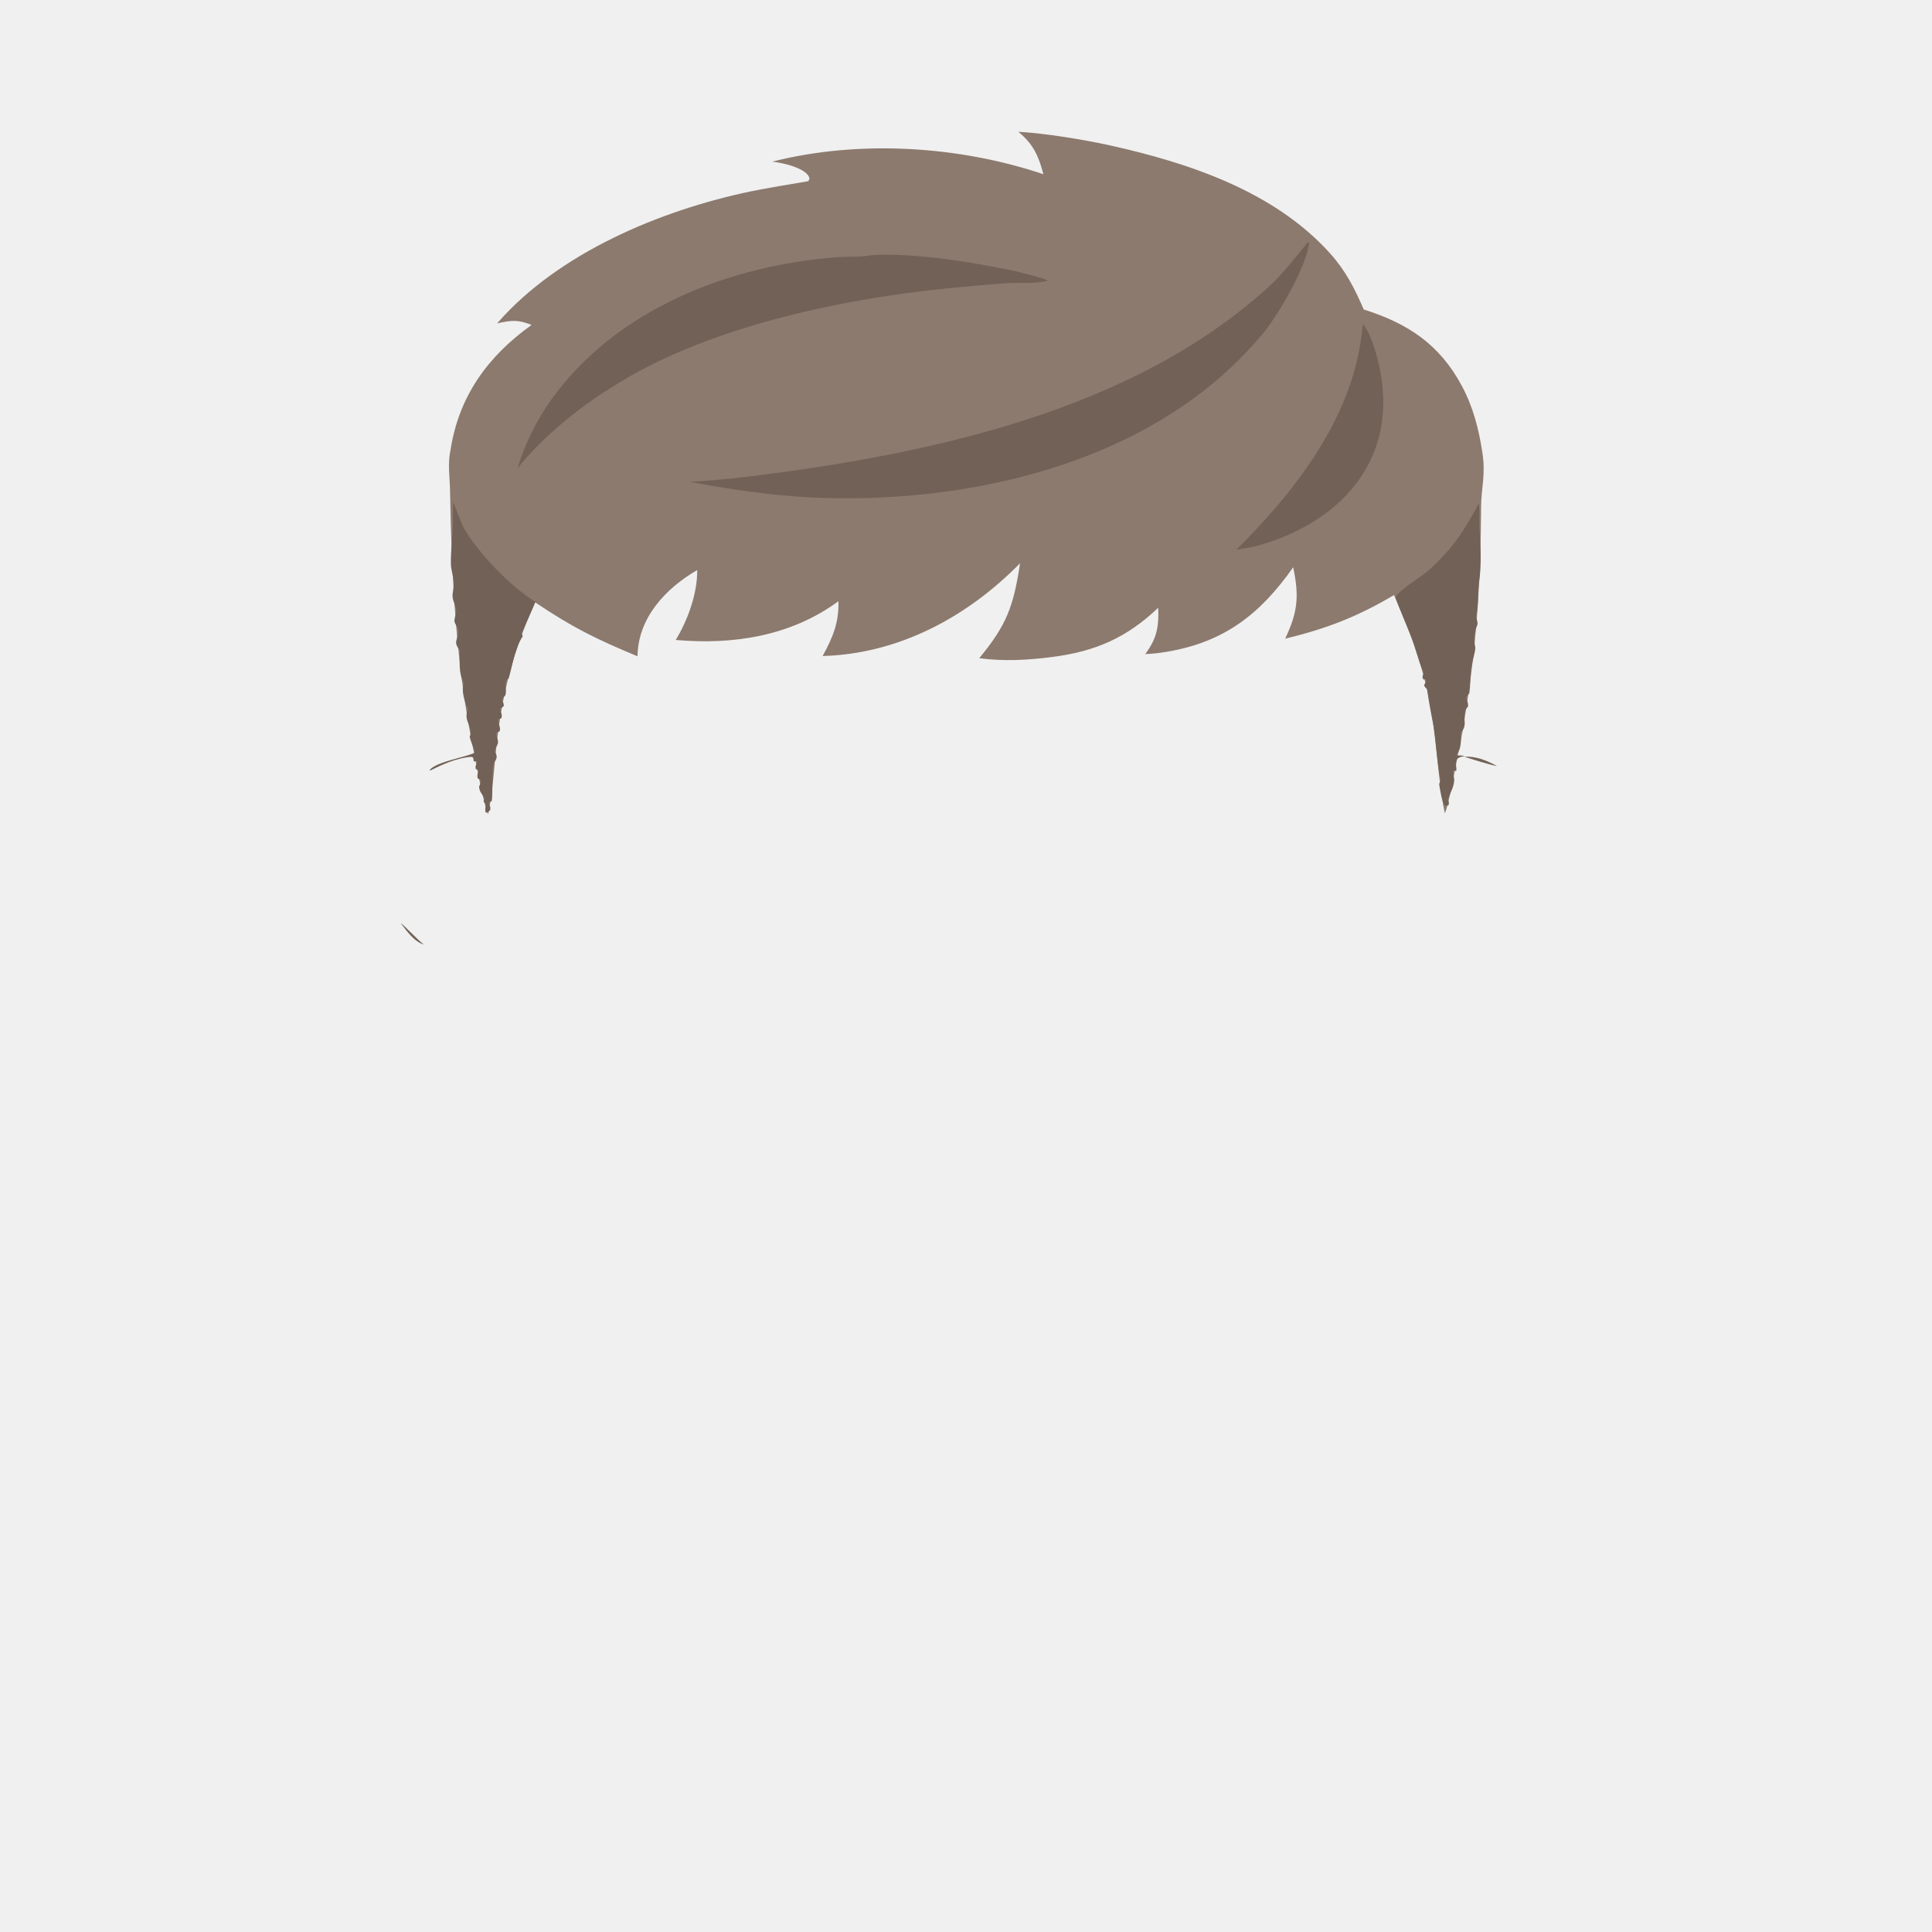
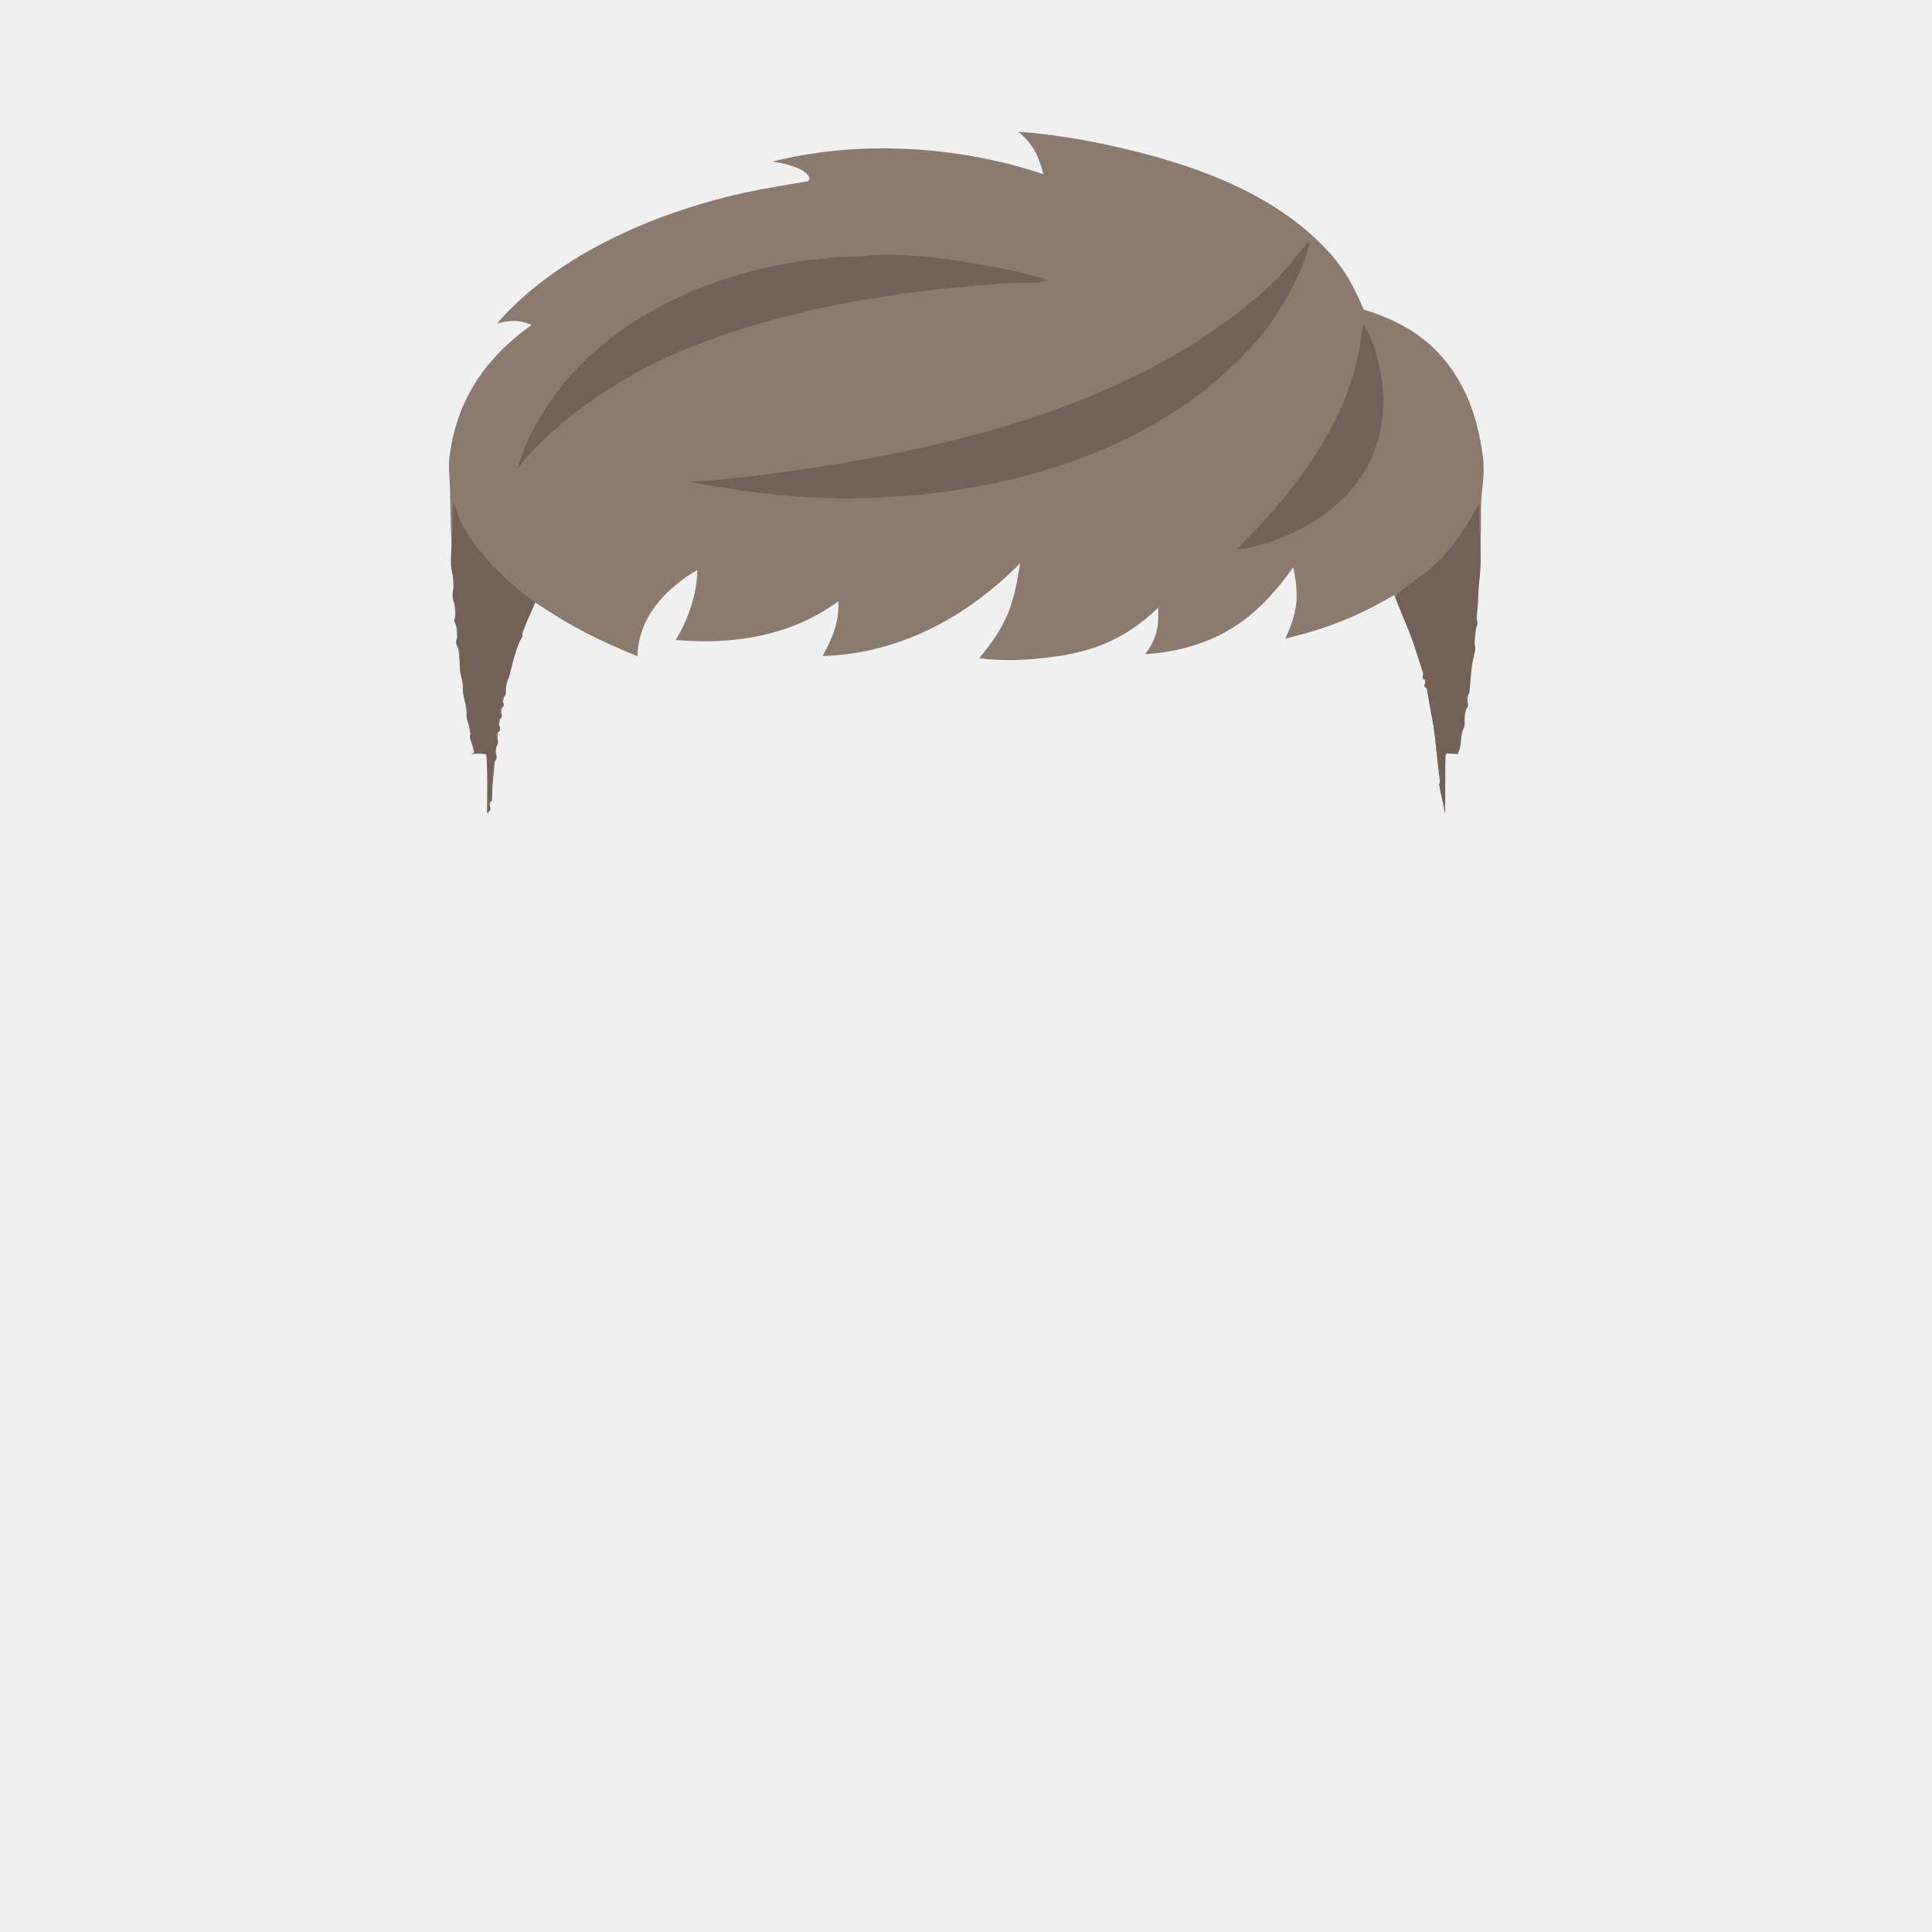
<svg xmlns="http://www.w3.org/2000/svg" version="1.1" viewBox="0 0 2048 2048" width="1024" height="1024">
-   <path transform="translate(0,0)" fill="rgb(140,122,110)" d="M 1079.48 139.678 C 1108.04 141.354 1148.75 147.924 1176.86 154.167 C 1260.59 172.759 1350.99 202.944 1409.96 268.617 C 1426.45 286.978 1435.98 305.73 1445.59 328.049 C 1492.1 342.717 1526 364.807 1549.74 409.301 C 1561.64 431.613 1567.51 454.628 1571.33 479.453 C 1575.12 503.99 1570.11 516.335 1570.01 538.16 C 1569.69 606.922 1565.98 675.394 1555.36 743.42 C 1552.61 761.037 1549.65 782.637 1545.48 799.823 C 1543.82 809.003 1535.04 856.844 1531.53 861.982 C 1526.8 840.904 1523.75 803.577 1520.92 780.449 C 1513.5 719.866 1501.38 685.587 1477.72 630.795 C 1438.76 653.836 1406.64 666.236 1362.34 677.054 C 1375.46 649.243 1377.46 632.413 1370.82 601.374 C 1335.97 650.768 1298.16 680.611 1236.8 690.915 C 1229.27 692.236 1221.65 693.051 1214.01 693.355 C 1226.36 676.656 1228.48 664.816 1227.76 644.277 C 1194.35 675.987 1161.37 690.525 1115.42 696.432 C 1089.44 699.773 1064.22 701.172 1038.02 697.733 C 1067.27 662.357 1074.42 642.617 1081.3 597.061 C 1025.54 653.913 952.911 693.191 872.024 695.406 C 882.688 675.762 889.405 660.372 888.76 637.333 C 838.402 674.272 777.346 683.796 716.266 678.379 C 728.932 657.873 739.446 628.721 739.036 604.311 C 705.482 623.793 676.292 654.976 675.786 695.692 C 631.029 677.072 606.996 665.138 567.254 638.495 C 543.852 691.266 532.736 732.89 526.289 790.377 C 524.037 810.455 521.907 844.693 517.393 863.06 C 513.482 855.979 504.565 809.601 502.68 799.191 C 483.317 705.983 478.818 614.492 477.054 519.989 C 476.78 505.321 474.389 491.59 477.609 476.718 C 486.564 419.522 517.358 377.449 563.513 344.441 C 548.658 338.591 542.504 339.449 526.975 342.774 C 592.099 267.957 700.219 222.868 795.686 202.899 C 808.273 200.266 841.981 194.444 856.928 192.039 C 857.326 191.124 857.725 190.208 858.123 189.293 C 856.001 178.126 828.306 172.334 818.617 171.347 C 910.587 148.024 1016.36 154.517 1106.04 184.684 C 1101.04 165.515 1095.38 152.769 1079.48 139.678 z" />
-   <path transform="translate(0,0)" fill="rgb(114,97,86)" d="M 1386.44 256.639 L 1387.63 258.104 C 1384.75 282.865 1355.11 333.508 1339.74 352.266 C 1229.32 486.953 1038.27 533.17 870.93 527.801 C 830.984 526.519 792.105 521.321 752.744 514.658 C 745.459 513.299 738.141 512.101 730.886 510.608 C 746.167 510.39 778.977 506.974 795.675 504.908 C 985.779 481.394 1203.87 435.245 1348.18 300.898 C 1359.81 290.07 1376.28 269.185 1386.44 256.639 z" />
-   <path transform="translate(0,0)" fill="rgb(114,97,86)" d="M 924.703 270.333 C 970.819 268.14 1027.47 277.444 1072.79 286.692 C 1077.8 287.716 1109.43 295.409 1110.74 297.55 C 1093.63 301.351 1084.66 299.147 1068.91 300.144 C 1047.06 301.528 1023.7 303.745 1001.91 305.929 C 889.526 317.195 746.096 347.772 649.553 409.939 C 613.99 431.552 574.608 463.646 548.557 496.437 C 556.419 470.643 568.358 446.272 583.921 424.25 C 652.825 327.683 773.462 280.94 888.252 272.601 C 899.906 271.754 911.613 272.674 923.192 270.614 L 924.703 270.333 z" />
-   <path transform="translate(0,0)" fill="rgb(114,97,86)" d="M 1567.51 533.723 C 1568.8 539.932 1567.78 553.082 1568.22 559.972 C 1569.5 580.109 1570.71 598.011 1567.77 618.085 C 1566.23 628.587 1567.55 641.117 1564.78 651.953 C 1564.22 654.145 1566.96 659.466 1566.1 662.168 C 1562.25 672.148 1561.69 675.51 1563.86 685.997 C 1564.35 690.785 1559.35 705.044 1559.03 711.019 C 1558.62 718.798 1558.57 727.414 1557.54 734.904 C 1555.98 736.685 1555.25 737.569 1553.91 739.513 C 1555.24 743.012 1556.61 745.438 1556.11 749.076 C 1547.34 757.768 1557.77 767.609 1548.46 776.638 C 1547.66 777.413 1550.62 790.953 1545.13 798.064 L 1543.96 799.559 L 1544.44 800.874 C 1548.48 800.766 1549.09 800.645 1552.92 801.632 C 1538.11 802.733 1545.27 812.725 1543.56 817.308 L 1540.74 816.506 C 1539.99 818.599 1539.86 820.036 1540.79 822.478 C 1543.48 829.479 1538.12 839.277 1535.23 845.732 C 1533.83 848.875 1536.9 848.528 1535.52 853.528 C 1532.22 854.387 1533.73 854.607 1530.83 852.913 C 1528.53 849.347 1526.11 835.671 1525.57 831.075 C 1526.12 829.532 1526.68 827.994 1527.25 826.462 C 1524.33 819.943 1521.65 778.599 1519.43 768.143 C 1517.31 758.157 1514.01 741.16 1512.98 730.819 C 1509.14 726.69 1508.74 727.19 1511.7 722.562 C 1510.42 716.189 1509.95 722.667 1508.44 719.455 C 1506.58 715.479 1510.45 715.882 1508.26 710.948 C 1503.28 699.723 1500.71 687.032 1496.08 675.236 C 1490.72 661.57 1484.24 647.509 1479.5 633.91 C 1477.78 628.956 1508.23 610.125 1513.81 605.114 C 1539.06 582.468 1552.26 562.84 1567.51 533.723 z" />
-   <path transform="translate(0,0)" fill="rgb(114,97,86)" d="M 480.238 532.641 C 481.583 533.902 488.761 554.911 492.118 560.545 C 508.291 587.686 540.901 621.5 567.529 638.022 C 562.849 649.404 557.886 660.048 552.699 671.199 C 553.849 673.291 553.385 672.186 554.075 674.519 C 545.454 687.656 543.641 703.858 539.266 719.037 C 532.825 722.586 537.956 730.995 535.676 736.887 C 534.95 738.763 533.016 738.114 531.932 742.431 C 533.547 745.06 534.17 745.429 533.998 748.475 C 532.397 749.979 532.213 750.097 530.341 751.042 C 529.925 756.521 532.859 754.74 531.609 761.228 L 528.73 762.445 C 526.609 766.966 531.474 769.592 529.585 775.234 L 526.634 776.551 L 525.944 778.941 C 526.462 780.412 526.94 781.897 527.379 783.394 C 528.277 786.515 528.191 787.946 526.626 790.735 C 526.5 790.958 525.462 792.707 525.342 792.979 C 524.325 795.292 524.138 795.781 525.184 797.947 C 525.55 798.706 526.017 799.338 526.204 800.183 C 526.965 803.628 525.969 805.38 523.802 808.013 C 521.132 811.257 522.574 842.692 521.274 849.12 L 518.624 850.395 C 516.553 854.159 520.624 852.338 519.664 858.682 C 516.99 860.942 517.354 861.483 514.775 861.343 C 513.965 857.83 514.647 856.176 515.174 852.438 L 513.187 850.332 L 512.56 849.468 L 513.868 846.088 C 510.783 841.704 508.102 838.959 507.844 833.792 C 509.085 830.985 509.729 830.078 509.7 826.968 L 506.389 825.144 C 505.513 822.191 506.255 820.792 507.085 817.778 L 507.422 816.59 L 504.401 815.239 C 503.686 811.646 504.275 812.041 505.779 807.96 L 505.061 806.531 C 502.983 807.428 503.944 807.448 502.208 806.933 L 501.594 803.187 L 500.081 802.28 C 485.095 803.063 469.054 810.254 455.871 816.929 L 455.67 815.909 C 463.91 806.892 494.281 802.737 503.21 797.847 C 502.776 793.388 499.017 786.596 497.891 780.871 C 503.033 770.803 490.291 764.832 496.002 752.031 C 493.061 744.488 488.288 732.042 491.847 724.596 C 485.79 712.902 487.458 702.768 487.508 689.566 C 480.267 680.077 484.838 680.094 485.894 669.078 C 486.124 666.678 481.91 661.068 481.694 658.281 C 481.522 656.052 483.88 648.906 483.751 647.414 C 483.34 642.68 479.992 637.272 479.727 632.229 C 479.511 628.119 481.469 621.228 481.182 617.626 C 480.684 611.389 478.149 604.526 477.988 598.086 C 477.701 586.667 479.14 575.12 479.736 563.779 C 480.271 553.61 480.196 542.854 480.238 532.641 z" />
-   <path transform="translate(0,0)" fill="rgb(114,97,86)" d="M 1444.84 343.764 C 1450.92 350.23 1456.6 367.318 1459 375.828 C 1488.12 478.985 1427.78 552.652 1330.94 579.096 C 1324.08 580.662 1317.55 581.592 1310.6 582.65 C 1369.98 523.826 1426.97 451.258 1441.6 366.955 C 1442.99 358.951 1443.65 351.655 1444.84 343.764 z" />
-   <path transform="translate(0,0)" fill="rgb(114,97,86)" d="M 1552.4 802.186 C 1564.63 801.342 1576.44 806.313 1586.87 812.056 C 1579.75 810.92 1559.65 804.624 1552.4 802.186 z" />
-   <path transform="translate(0,0)" fill="rgb(114,97,86)" d="M 424.767 978.573 C 427.159 979.525 442.732 996.433 449.339 1001.26 C 438.81 998.069 431.253 986.965 424.767 978.573 z" />
+   <defs>
+     <mask id="facehole" maskUnits="userSpaceOnUse" x="0" y="0" width="2048" height="2048">
+       <rect x="0" y="0" width="2048" height="2048" fill="white" />
+       <path d="M 1533.68 798.613 C 1546.66 799.32 1557.8 799.941 1570.34 803.954 C 1618.2 819.269 1649.18 867.189 1646.49 917.096 C 1644.85 947.316 1631.33 975.662 1608.87 995.951 C 1586.91 1015.66 1562.54 1022.9 1533.67 1024.41 L 1532.38 1022.5 C 1531.22 1004.78 1531.9 981.123 1531.9 962.89 L 1531.99 854.537 C 1532.01 838.109 1531.91 817.251 1532.3 800.538 C 1532.76 799.896 1533.22 799.255 1533.68 798.613 z" fill="black" />
+       <path d="M 515.884 1024.25 C 509.295 1024.06 502.266 1023.99 495.795 1022.87 C 407.909 1007.63 371.458 903.101 429.806 836.29 C 449.153 814.256 476.463 800.813 505.725 798.919 C 508.883 798.997 513.071 798.658 515.558 800.023 C 517.24 821.853 516.125 858.428 516.121 881.629 L 515.884 1024.25 z" fill="black" />
+     </mask>
+   </defs>
+   <g mask="url(#facehole)">
+     <path transform="translate(0,0)" fill="rgb(140,122,110)" d="M 1079.48 139.678 C 1108.04 141.354 1148.75 147.924 1176.86 154.167 C 1260.59 172.759 1350.99 202.944 1409.96 268.617 C 1426.45 286.978 1435.98 305.73 1445.59 328.049 C 1492.1 342.717 1526 364.807 1549.74 409.301 C 1561.64 431.613 1567.51 454.628 1571.33 479.453 C 1575.12 503.99 1570.11 516.335 1570.01 538.16 C 1569.69 606.922 1565.98 675.394 1555.36 743.42 C 1552.61 761.037 1549.65 782.637 1545.48 799.823 C 1543.82 809.003 1535.04 856.844 1531.53 861.982 C 1526.8 840.904 1523.75 803.577 1520.92 780.449 C 1513.5 719.866 1501.38 685.587 1477.72 630.795 C 1438.76 653.836 1406.64 666.236 1362.34 677.054 C 1375.46 649.243 1377.46 632.413 1370.82 601.374 C 1335.97 650.768 1298.16 680.611 1236.8 690.915 C 1229.27 692.236 1221.65 693.051 1214.01 693.355 C 1226.36 676.656 1228.48 664.816 1227.76 644.277 C 1194.35 675.987 1161.37 690.525 1115.42 696.432 C 1089.44 699.773 1064.22 701.172 1038.02 697.733 C 1067.27 662.357 1074.42 642.617 1081.3 597.061 C 1025.54 653.913 952.911 693.191 872.024 695.406 C 882.688 675.762 889.405 660.372 888.76 637.333 C 838.402 674.272 777.346 683.796 716.266 678.379 C 728.932 657.873 739.446 628.721 739.036 604.311 C 705.482 623.793 676.292 654.976 675.786 695.692 C 631.029 677.072 606.996 665.138 567.254 638.495 C 543.852 691.266 532.736 732.89 526.289 790.377 C 524.037 810.455 521.907 844.693 517.393 863.06 C 513.482 855.979 504.565 809.601 502.68 799.191 C 483.317 705.983 478.818 614.492 477.054 519.989 C 476.78 505.321 474.389 491.59 477.609 476.718 C 486.564 419.522 517.358 377.449 563.513 344.441 C 548.658 338.591 542.504 339.449 526.975 342.774 C 592.099 267.957 700.219 222.868 795.686 202.899 C 808.273 200.266 841.981 194.444 856.928 192.039 C 857.326 191.124 857.725 190.208 858.123 189.293 C 856.001 178.126 828.306 172.334 818.617 171.347 C 910.587 148.024 1016.36 154.517 1106.04 184.684 C 1101.04 165.515 1095.38 152.769 1079.48 139.678 z" />
+     <path transform="translate(0,0)" fill="rgb(114,97,86)" d="M 1386.44 256.639 L 1387.63 258.104 C 1384.75 282.865 1355.11 333.508 1339.74 352.266 C 1229.32 486.953 1038.27 533.17 870.93 527.801 C 830.984 526.519 792.105 521.321 752.744 514.658 C 745.459 513.299 738.141 512.101 730.886 510.608 C 746.167 510.39 778.977 506.974 795.675 504.908 C 985.779 481.394 1203.87 435.245 1348.18 300.898 C 1359.81 290.07 1376.28 269.185 1386.44 256.639 z" />
+     <path transform="translate(0,0)" fill="rgb(114,97,86)" d="M 924.703 270.333 C 970.819 268.14 1027.47 277.444 1072.79 286.692 C 1077.8 287.716 1109.43 295.409 1110.74 297.55 C 1093.63 301.351 1084.66 299.147 1068.91 300.144 C 1047.06 301.528 1023.7 303.745 1001.91 305.929 C 889.526 317.195 746.096 347.772 649.553 409.939 C 613.99 431.552 574.608 463.646 548.557 496.437 C 556.419 470.643 568.358 446.272 583.921 424.25 C 652.825 327.683 773.462 280.94 888.252 272.601 C 899.906 271.754 911.613 272.674 923.192 270.614 L 924.703 270.333 z" />
+     <path transform="translate(0,0)" fill="rgb(114,97,86)" d="M 1567.51 533.723 C 1568.8 539.932 1567.78 553.082 1568.22 559.972 C 1569.5 580.109 1570.71 598.011 1567.77 618.085 C 1566.23 628.587 1567.55 641.117 1564.78 651.953 C 1564.22 654.145 1566.96 659.466 1566.1 662.168 C 1562.25 672.148 1561.69 675.51 1563.86 685.997 C 1564.35 690.785 1559.35 705.044 1559.03 711.019 C 1558.62 718.798 1558.57 727.414 1557.54 734.904 C 1555.98 736.685 1555.25 737.569 1553.91 739.513 C 1555.24 743.012 1556.61 745.438 1556.11 749.076 C 1547.34 757.768 1557.77 767.609 1548.46 776.638 C 1547.66 777.413 1550.62 790.953 1545.13 798.064 L 1543.96 799.559 L 1544.44 800.874 C 1548.48 800.766 1549.09 800.645 1552.92 801.632 C 1538.11 802.733 1545.27 812.725 1543.56 817.308 L 1540.74 816.506 C 1539.99 818.599 1539.86 820.036 1540.79 822.478 C 1543.48 829.479 1538.12 839.277 1535.23 845.732 C 1533.83 848.875 1536.9 848.528 1535.52 853.528 C 1532.22 854.387 1533.73 854.607 1530.83 852.913 C 1528.53 849.347 1526.11 835.671 1525.57 831.075 C 1526.12 829.532 1526.68 827.994 1527.25 826.462 C 1524.33 819.943 1521.65 778.599 1519.43 768.143 C 1517.31 758.157 1514.01 741.16 1512.98 730.819 C 1509.14 726.69 1508.74 727.19 1511.7 722.562 C 1510.42 716.189 1509.95 722.667 1508.44 719.455 C 1506.58 715.479 1510.45 715.882 1508.26 710.948 C 1503.28 699.723 1500.71 687.032 1496.08 675.236 C 1490.72 661.57 1484.24 647.509 1479.5 633.91 C 1477.78 628.956 1508.23 610.125 1513.81 605.114 C 1539.06 582.468 1552.26 562.84 1567.51 533.723 z" />
+     <path transform="translate(0,0)" fill="rgb(114,97,86)" d="M 480.238 532.641 C 481.583 533.902 488.761 554.911 492.118 560.545 C 508.291 587.686 540.901 621.5 567.529 638.022 C 562.849 649.404 557.886 660.048 552.699 671.199 C 553.849 673.291 553.385 672.186 554.075 674.519 C 545.454 687.656 543.641 703.858 539.266 719.037 C 532.825 722.586 537.956 730.995 535.676 736.887 C 534.95 738.763 533.016 738.114 531.932 742.431 C 533.547 745.06 534.17 745.429 533.998 748.475 C 532.397 749.979 532.213 750.097 530.341 751.042 C 529.925 756.521 532.859 754.74 531.609 761.228 L 528.73 762.445 C 526.609 766.966 531.474 769.592 529.585 775.234 L 526.634 776.551 L 525.944 778.941 C 526.462 780.412 526.94 781.897 527.379 783.394 C 528.277 786.515 528.191 787.946 526.626 790.735 C 526.5 790.958 525.462 792.707 525.342 792.979 C 524.325 795.292 524.138 795.781 525.184 797.947 C 525.55 798.706 526.017 799.338 526.204 800.183 C 526.965 803.628 525.969 805.38 523.802 808.013 C 521.132 811.257 522.574 842.692 521.274 849.12 L 518.624 850.395 C 516.553 854.159 520.624 852.338 519.664 858.682 C 516.99 860.942 517.354 861.483 514.775 861.343 C 513.965 857.83 514.647 856.176 515.174 852.438 L 513.187 850.332 L 512.56 849.468 L 513.868 846.088 C 510.783 841.704 508.102 838.959 507.844 833.792 C 509.085 830.985 509.729 830.078 509.7 826.968 L 506.389 825.144 C 505.513 822.191 506.255 820.792 507.085 817.778 L 507.422 816.59 L 504.401 815.239 C 503.686 811.646 504.275 812.041 505.779 807.96 L 505.061 806.531 C 502.983 807.428 503.944 807.448 502.208 806.933 L 501.594 803.187 L 500.081 802.28 C 485.095 803.063 469.054 810.254 455.871 816.929 L 455.67 815.909 C 463.91 806.892 494.281 802.737 503.21 797.847 C 502.776 793.388 499.017 786.596 497.891 780.871 C 503.033 770.803 490.291 764.832 496.002 752.031 C 493.061 744.488 488.288 732.042 491.847 724.596 C 485.79 712.902 487.458 702.768 487.508 689.566 C 480.267 680.077 484.838 680.094 485.894 669.078 C 486.124 666.678 481.91 661.068 481.694 658.281 C 481.522 656.052 483.88 648.906 483.751 647.414 C 483.34 642.68 479.992 637.272 479.727 632.229 C 479.511 628.119 481.469 621.228 481.182 617.626 C 480.684 611.389 478.149 604.526 477.988 598.086 C 477.701 586.667 479.14 575.12 479.736 563.779 C 480.271 553.61 480.196 542.854 480.238 532.641 z" />
+     <path transform="translate(0,0)" fill="rgb(114,97,86)" d="M 1444.84 343.764 C 1450.92 350.23 1456.6 367.318 1459 375.828 C 1488.12 478.985 1427.78 552.652 1330.94 579.096 C 1324.08 580.662 1317.55 581.592 1310.6 582.65 C 1369.98 523.826 1426.97 451.258 1441.6 366.955 C 1442.99 358.951 1443.65 351.655 1444.84 343.764 z" />
+     <path transform="translate(0,0)" fill="rgb(114,97,86)" d="M 1552.4 802.186 C 1564.63 801.342 1576.44 806.313 1586.87 812.056 C 1579.75 810.92 1559.65 804.624 1552.4 802.186 z" />
+     <path transform="translate(0,0)" fill="rgb(114,97,86)" d="M 424.767 978.573 C 427.159 979.525 442.732 996.433 449.339 1001.26 C 438.81 998.069 431.253 986.965 424.767 978.573 z" />
+   </g>
</svg>
